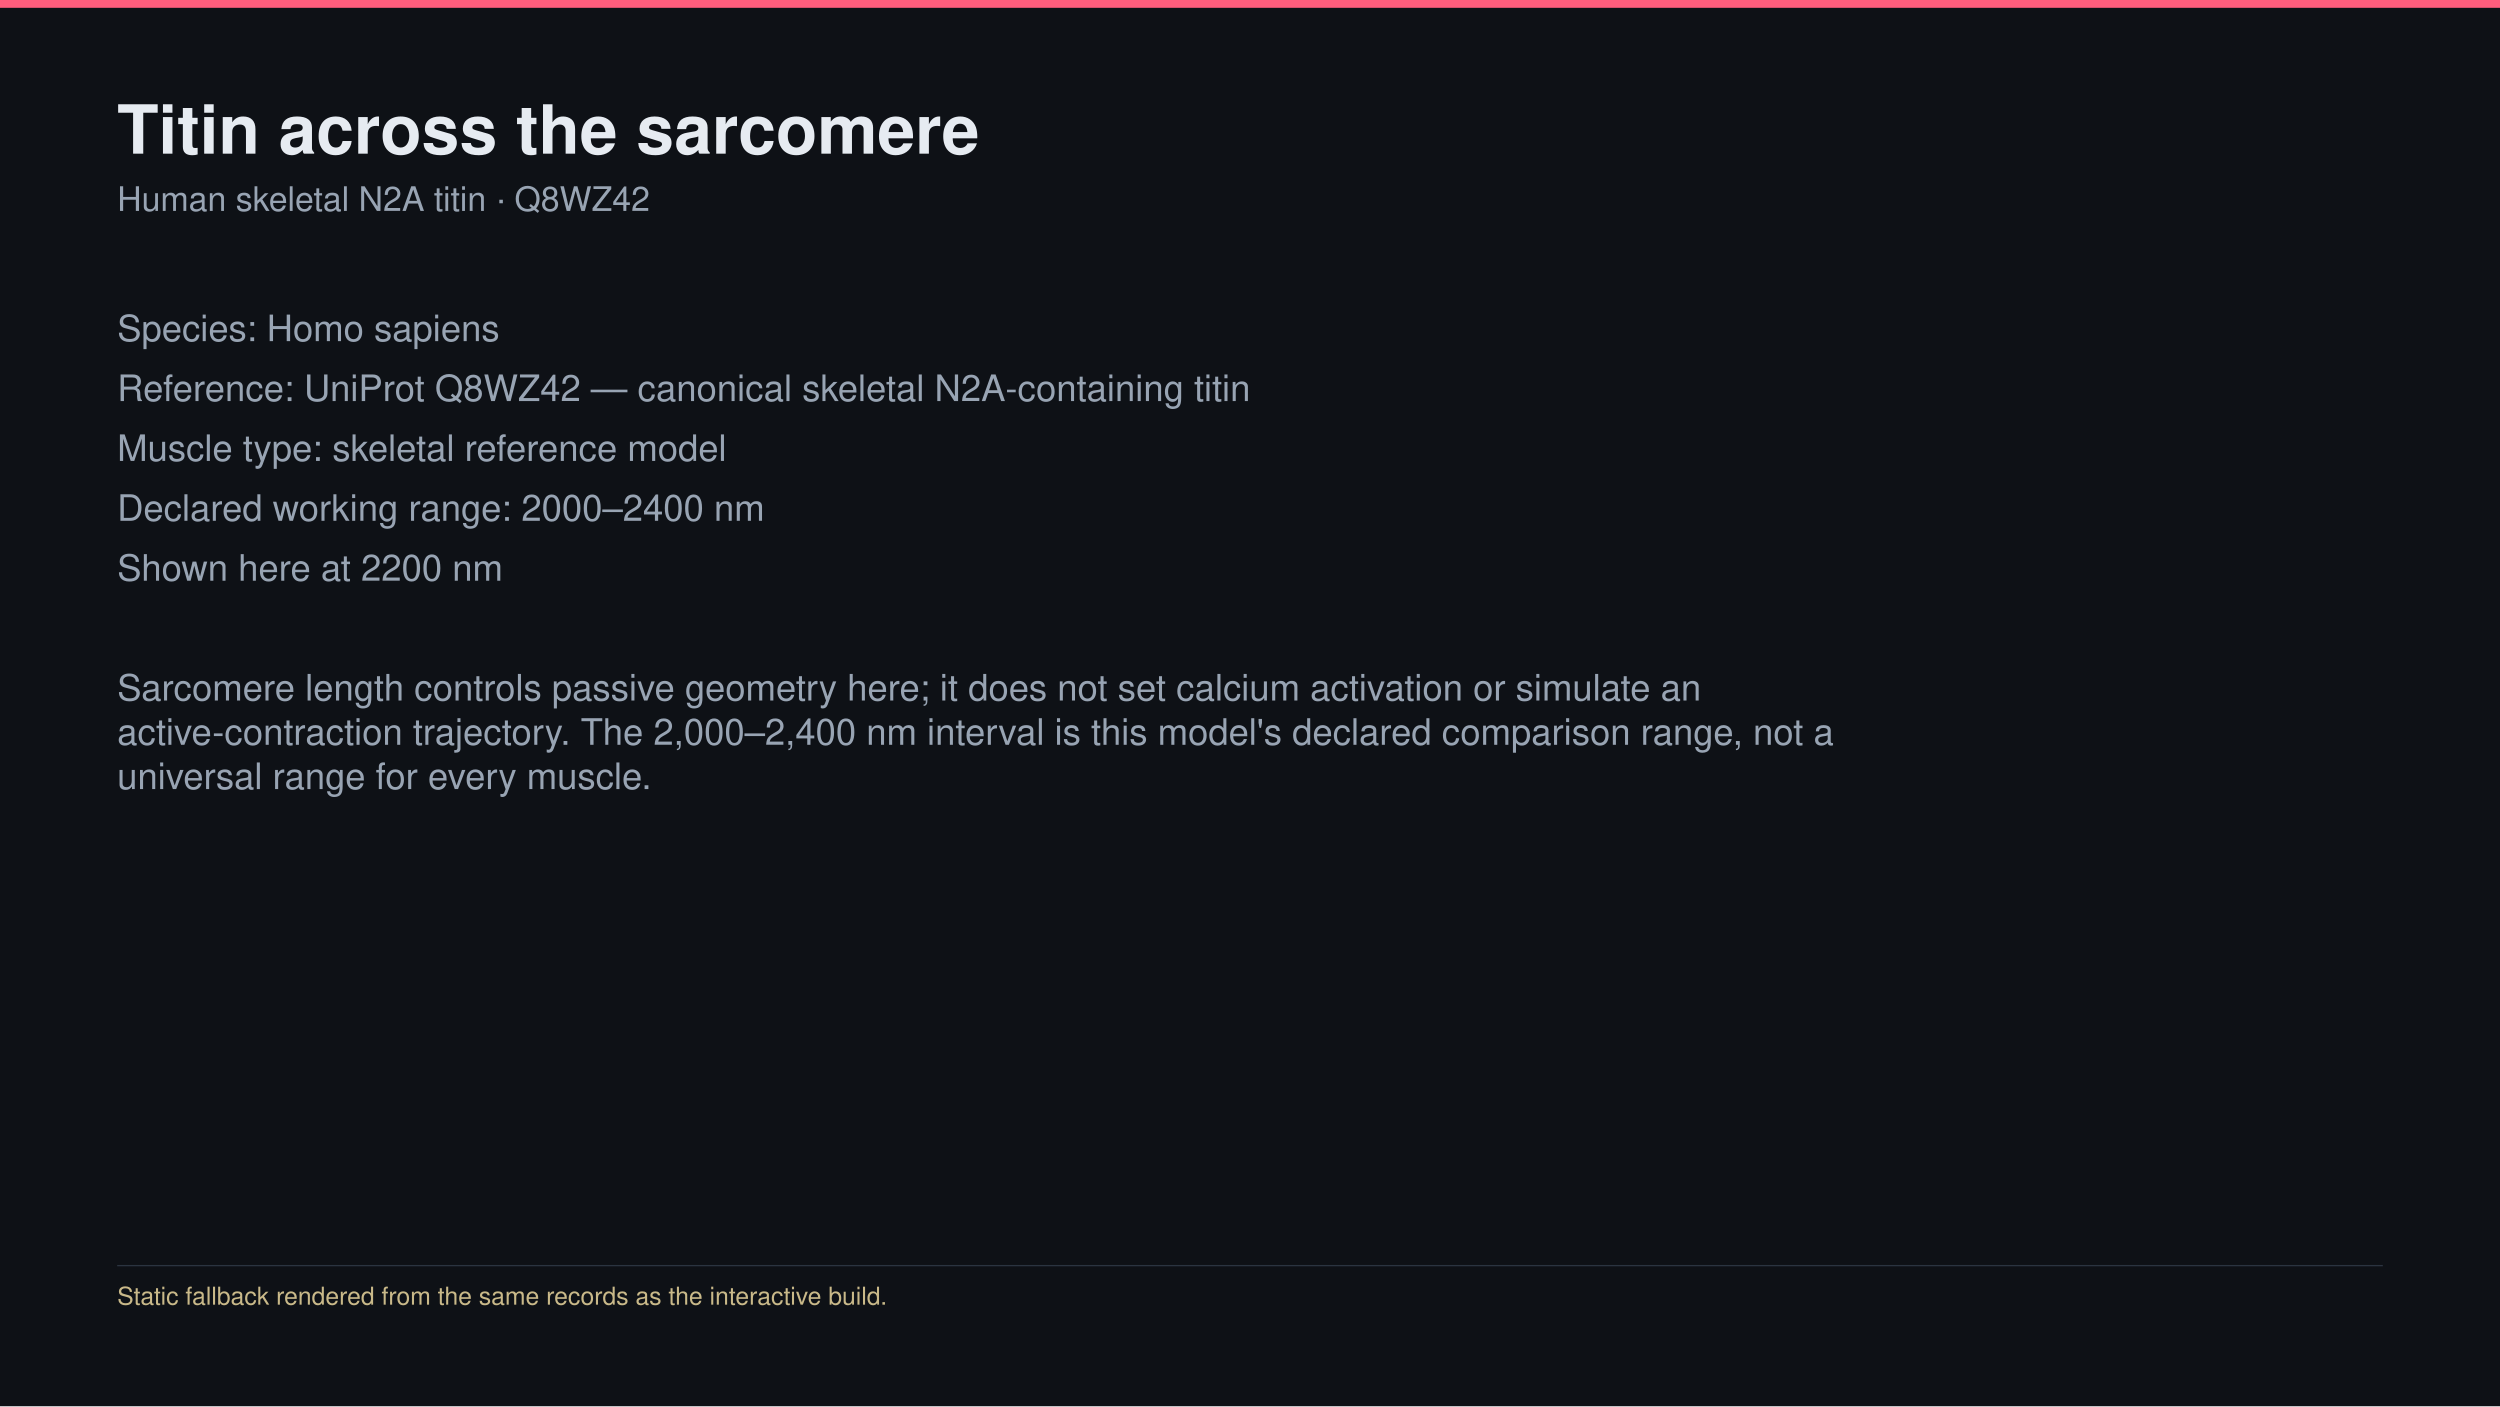
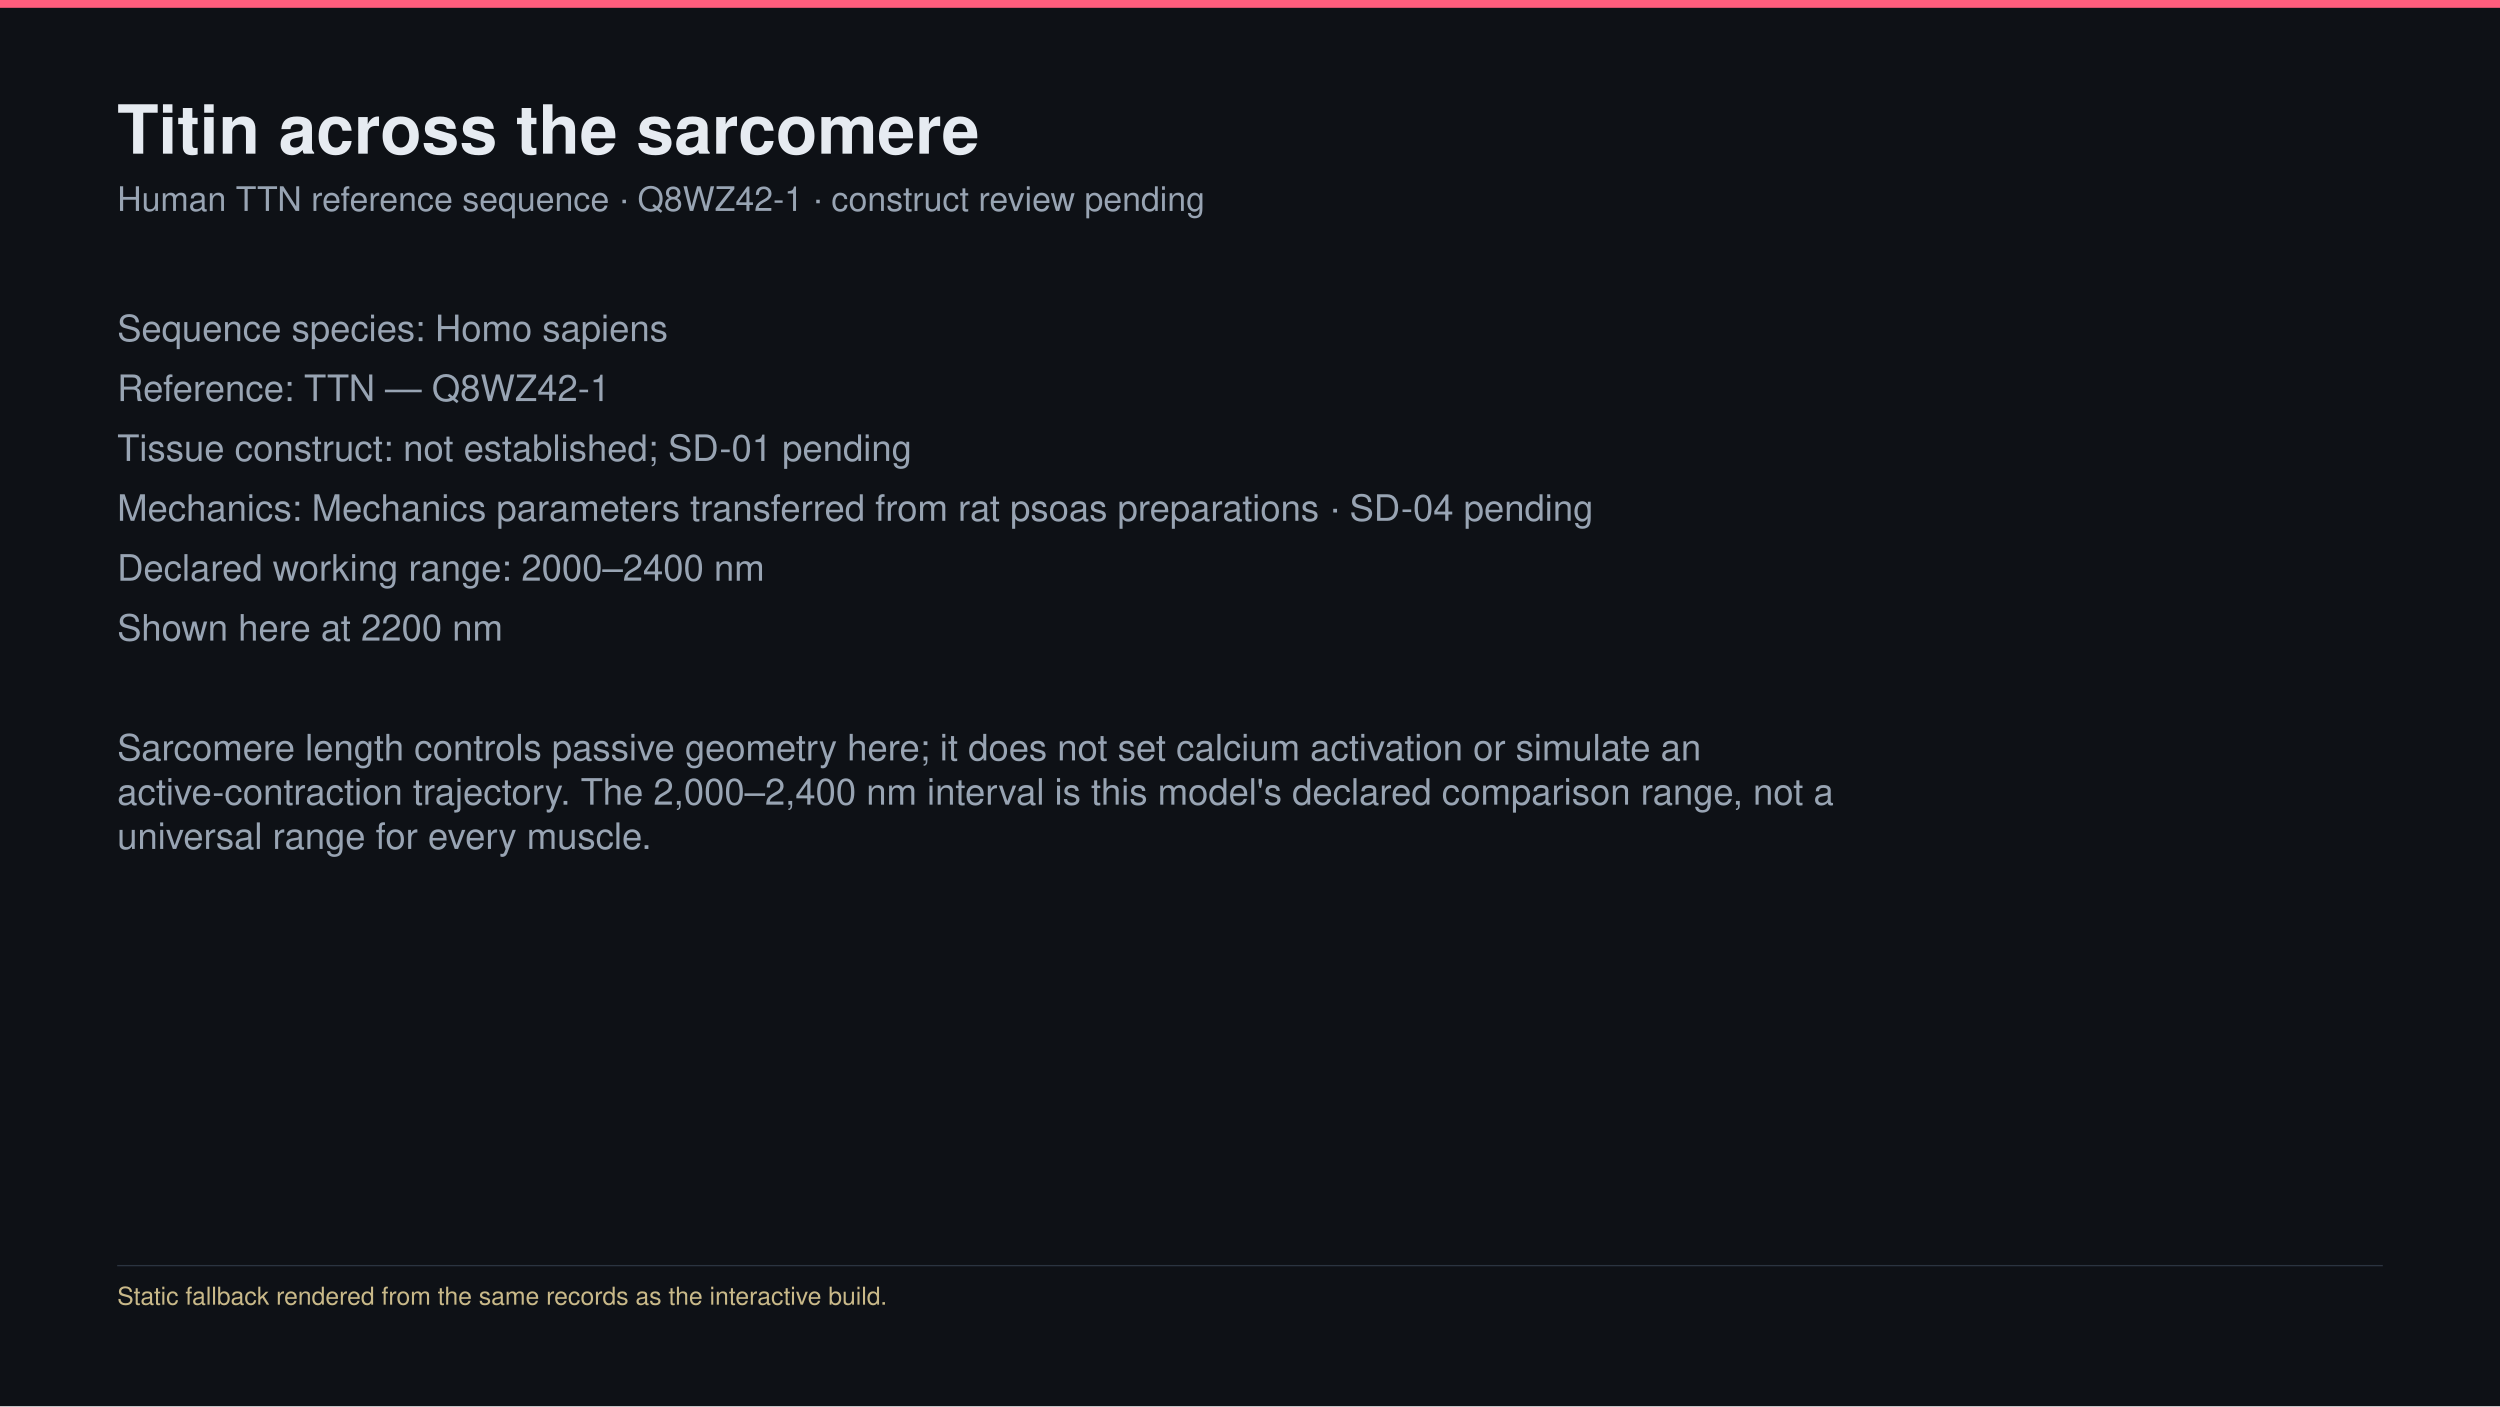
<svg xmlns="http://www.w3.org/2000/svg" width="1920" height="1080" viewBox="0 0 1920 1080">
  <rect width="1920" height="1080" fill="#0e1116" />
  <rect x="0" y="0" width="1920" height="6" fill="#ff5d7d" />
  <text x="90" y="118" font-family="Helvetica, Arial, sans-serif" font-size="52" font-weight="650" fill="#e6ebf1" text-anchor="start">Titin across the sarcomere</text>
-   <text x="90" y="162" font-family="Helvetica, Arial, sans-serif" font-size="26" font-weight="400" fill="#98a4b3" text-anchor="start">Human skeletal N2A titin · Q8WZ42</text>
-   <text x="90" y="262" font-family="Helvetica, Arial, sans-serif" font-size="28" font-weight="400" fill="#98a4b3" text-anchor="start">Species: Homo sapiens</text>
-   <text x="90" y="308" font-family="Helvetica, Arial, sans-serif" font-size="28" font-weight="400" fill="#98a4b3" text-anchor="start">Reference: UniProt Q8WZ42 — canonical skeletal N2A-containing titin</text>
-   <text x="90" y="354" font-family="Helvetica, Arial, sans-serif" font-size="28" font-weight="400" fill="#98a4b3" text-anchor="start">Muscle type: skeletal reference model</text>
-   <text x="90" y="400" font-family="Helvetica, Arial, sans-serif" font-size="28" font-weight="400" fill="#98a4b3" text-anchor="start">Declared working range: 2000–2400 nm</text>
-   <text x="90" y="446" font-family="Helvetica, Arial, sans-serif" font-size="28" font-weight="400" fill="#98a4b3" text-anchor="start">Shown here at 2200 nm</text>
-   <text x="90" y="538" font-family="Helvetica, Arial, sans-serif" font-size="28" font-weight="400" fill="#98a4b3" text-anchor="start">Sarcomere length controls passive geometry here; it does not set calcium activation or simulate an</text>
-   <text x="90" y="572" font-family="Helvetica, Arial, sans-serif" font-size="28" font-weight="400" fill="#98a4b3" text-anchor="start">active-contraction trajectory. The 2,000–2,400 nm interval is this model's declared comparison range, not a</text>
-   <text x="90" y="606" font-family="Helvetica, Arial, sans-serif" font-size="28" font-weight="400" fill="#98a4b3" text-anchor="start">universal range for every muscle.</text>
+   <text x="90" y="162" font-family="Helvetica, Arial, sans-serif" font-size="26" font-weight="400" fill="#98a4b3" text-anchor="start">Human TTN reference sequence · Q8WZ42-1 · construct review pending</text>
+   <text x="90" y="262" font-family="Helvetica, Arial, sans-serif" font-size="28" font-weight="400" fill="#98a4b3" text-anchor="start">Sequence species: Homo sapiens</text>
+   <text x="90" y="308" font-family="Helvetica, Arial, sans-serif" font-size="28" font-weight="400" fill="#98a4b3" text-anchor="start">Reference: TTN — Q8WZ42-1</text>
+   <text x="90" y="354" font-family="Helvetica, Arial, sans-serif" font-size="28" font-weight="400" fill="#98a4b3" text-anchor="start">Tissue construct: not established; SD-01 pending</text>
+   <text x="90" y="400" font-family="Helvetica, Arial, sans-serif" font-size="28" font-weight="400" fill="#98a4b3" text-anchor="start">Mechanics: Mechanics parameters transferred from rat psoas preparations · SD-04 pending</text>
+   <text x="90" y="446" font-family="Helvetica, Arial, sans-serif" font-size="28" font-weight="400" fill="#98a4b3" text-anchor="start">Declared working range: 2000–2400 nm</text>
+   <text x="90" y="492" font-family="Helvetica, Arial, sans-serif" font-size="28" font-weight="400" fill="#98a4b3" text-anchor="start">Shown here at 2200 nm</text>
+   <text x="90" y="584" font-family="Helvetica, Arial, sans-serif" font-size="28" font-weight="400" fill="#98a4b3" text-anchor="start">Sarcomere length controls passive geometry here; it does not set calcium activation or simulate an</text>
+   <text x="90" y="618" font-family="Helvetica, Arial, sans-serif" font-size="28" font-weight="400" fill="#98a4b3" text-anchor="start">active-contraction trajectory. The 2,000–2,400 nm interval is this model's declared comparison range, not a</text>
+   <text x="90" y="652" font-family="Helvetica, Arial, sans-serif" font-size="28" font-weight="400" fill="#98a4b3" text-anchor="start">universal range for every muscle.</text>
  <line x1="90" y1="972" x2="1830" y2="972" stroke="#2b3440" stroke-width="1" />
  <text x="90" y="1002" font-family="Helvetica, Arial, sans-serif" font-size="19" font-weight="400" fill="#c9b989" text-anchor="start">Static fallback rendered from the same records as the interactive build.</text>
</svg>
